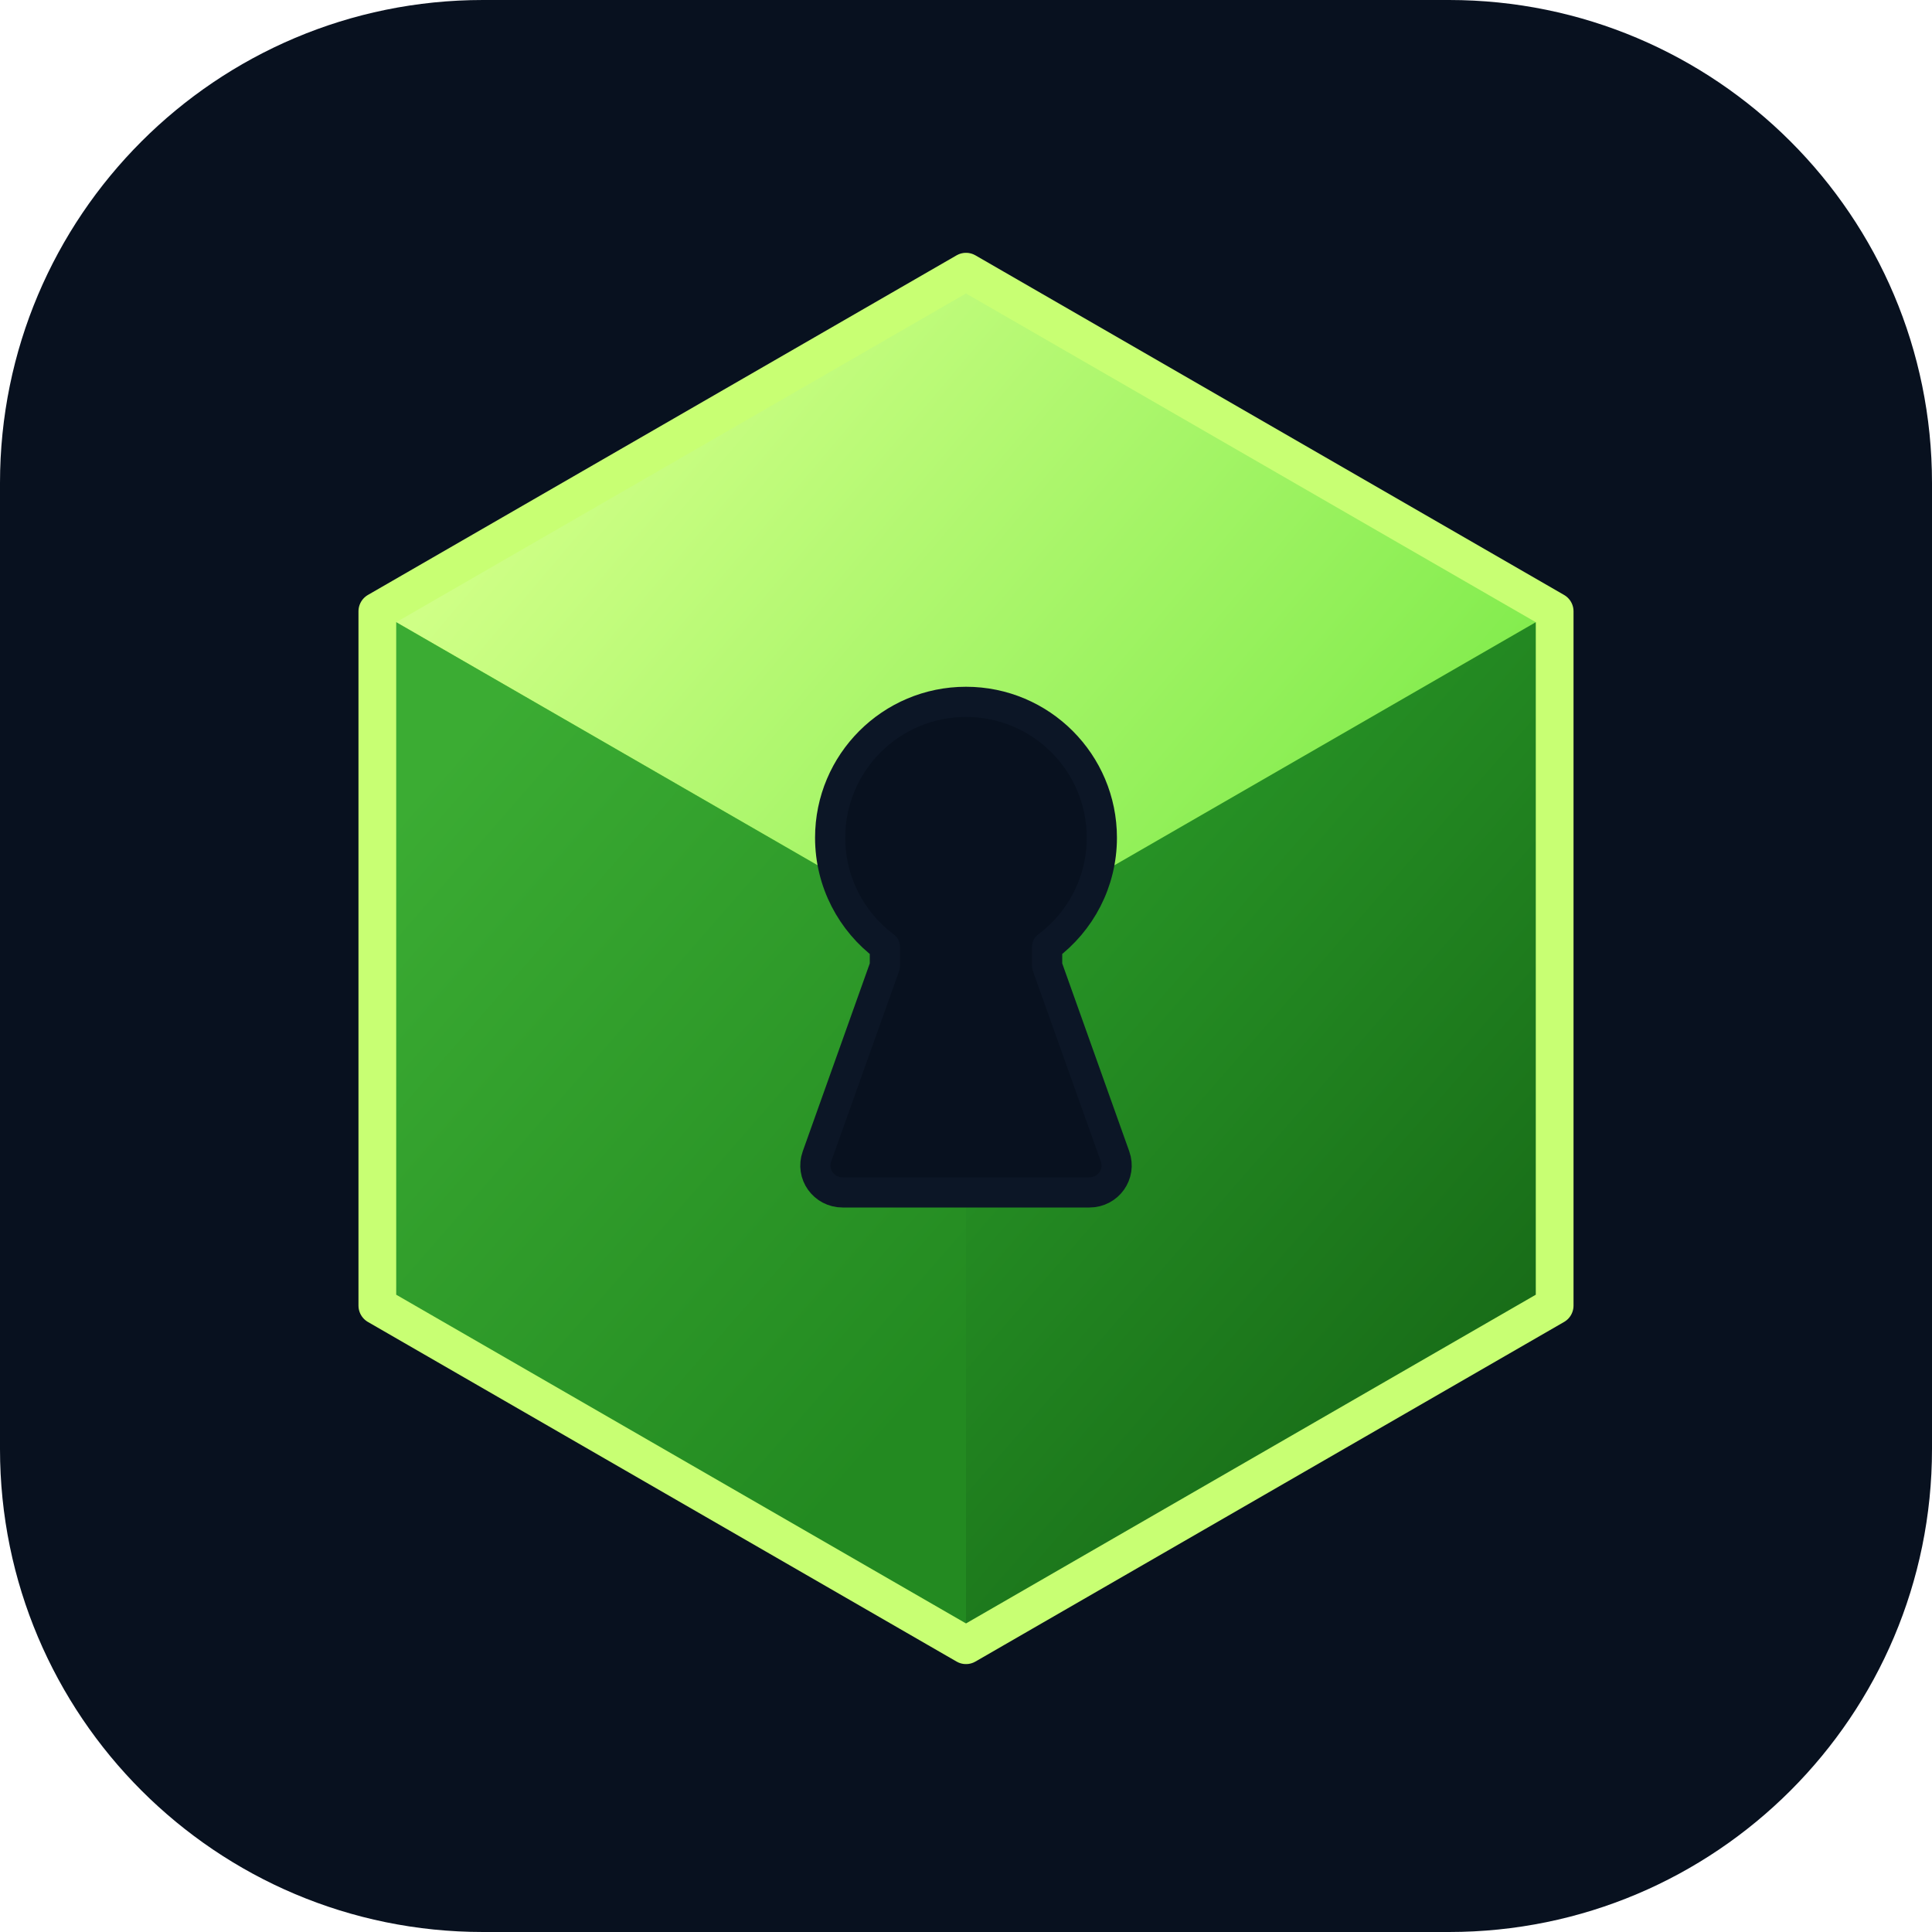
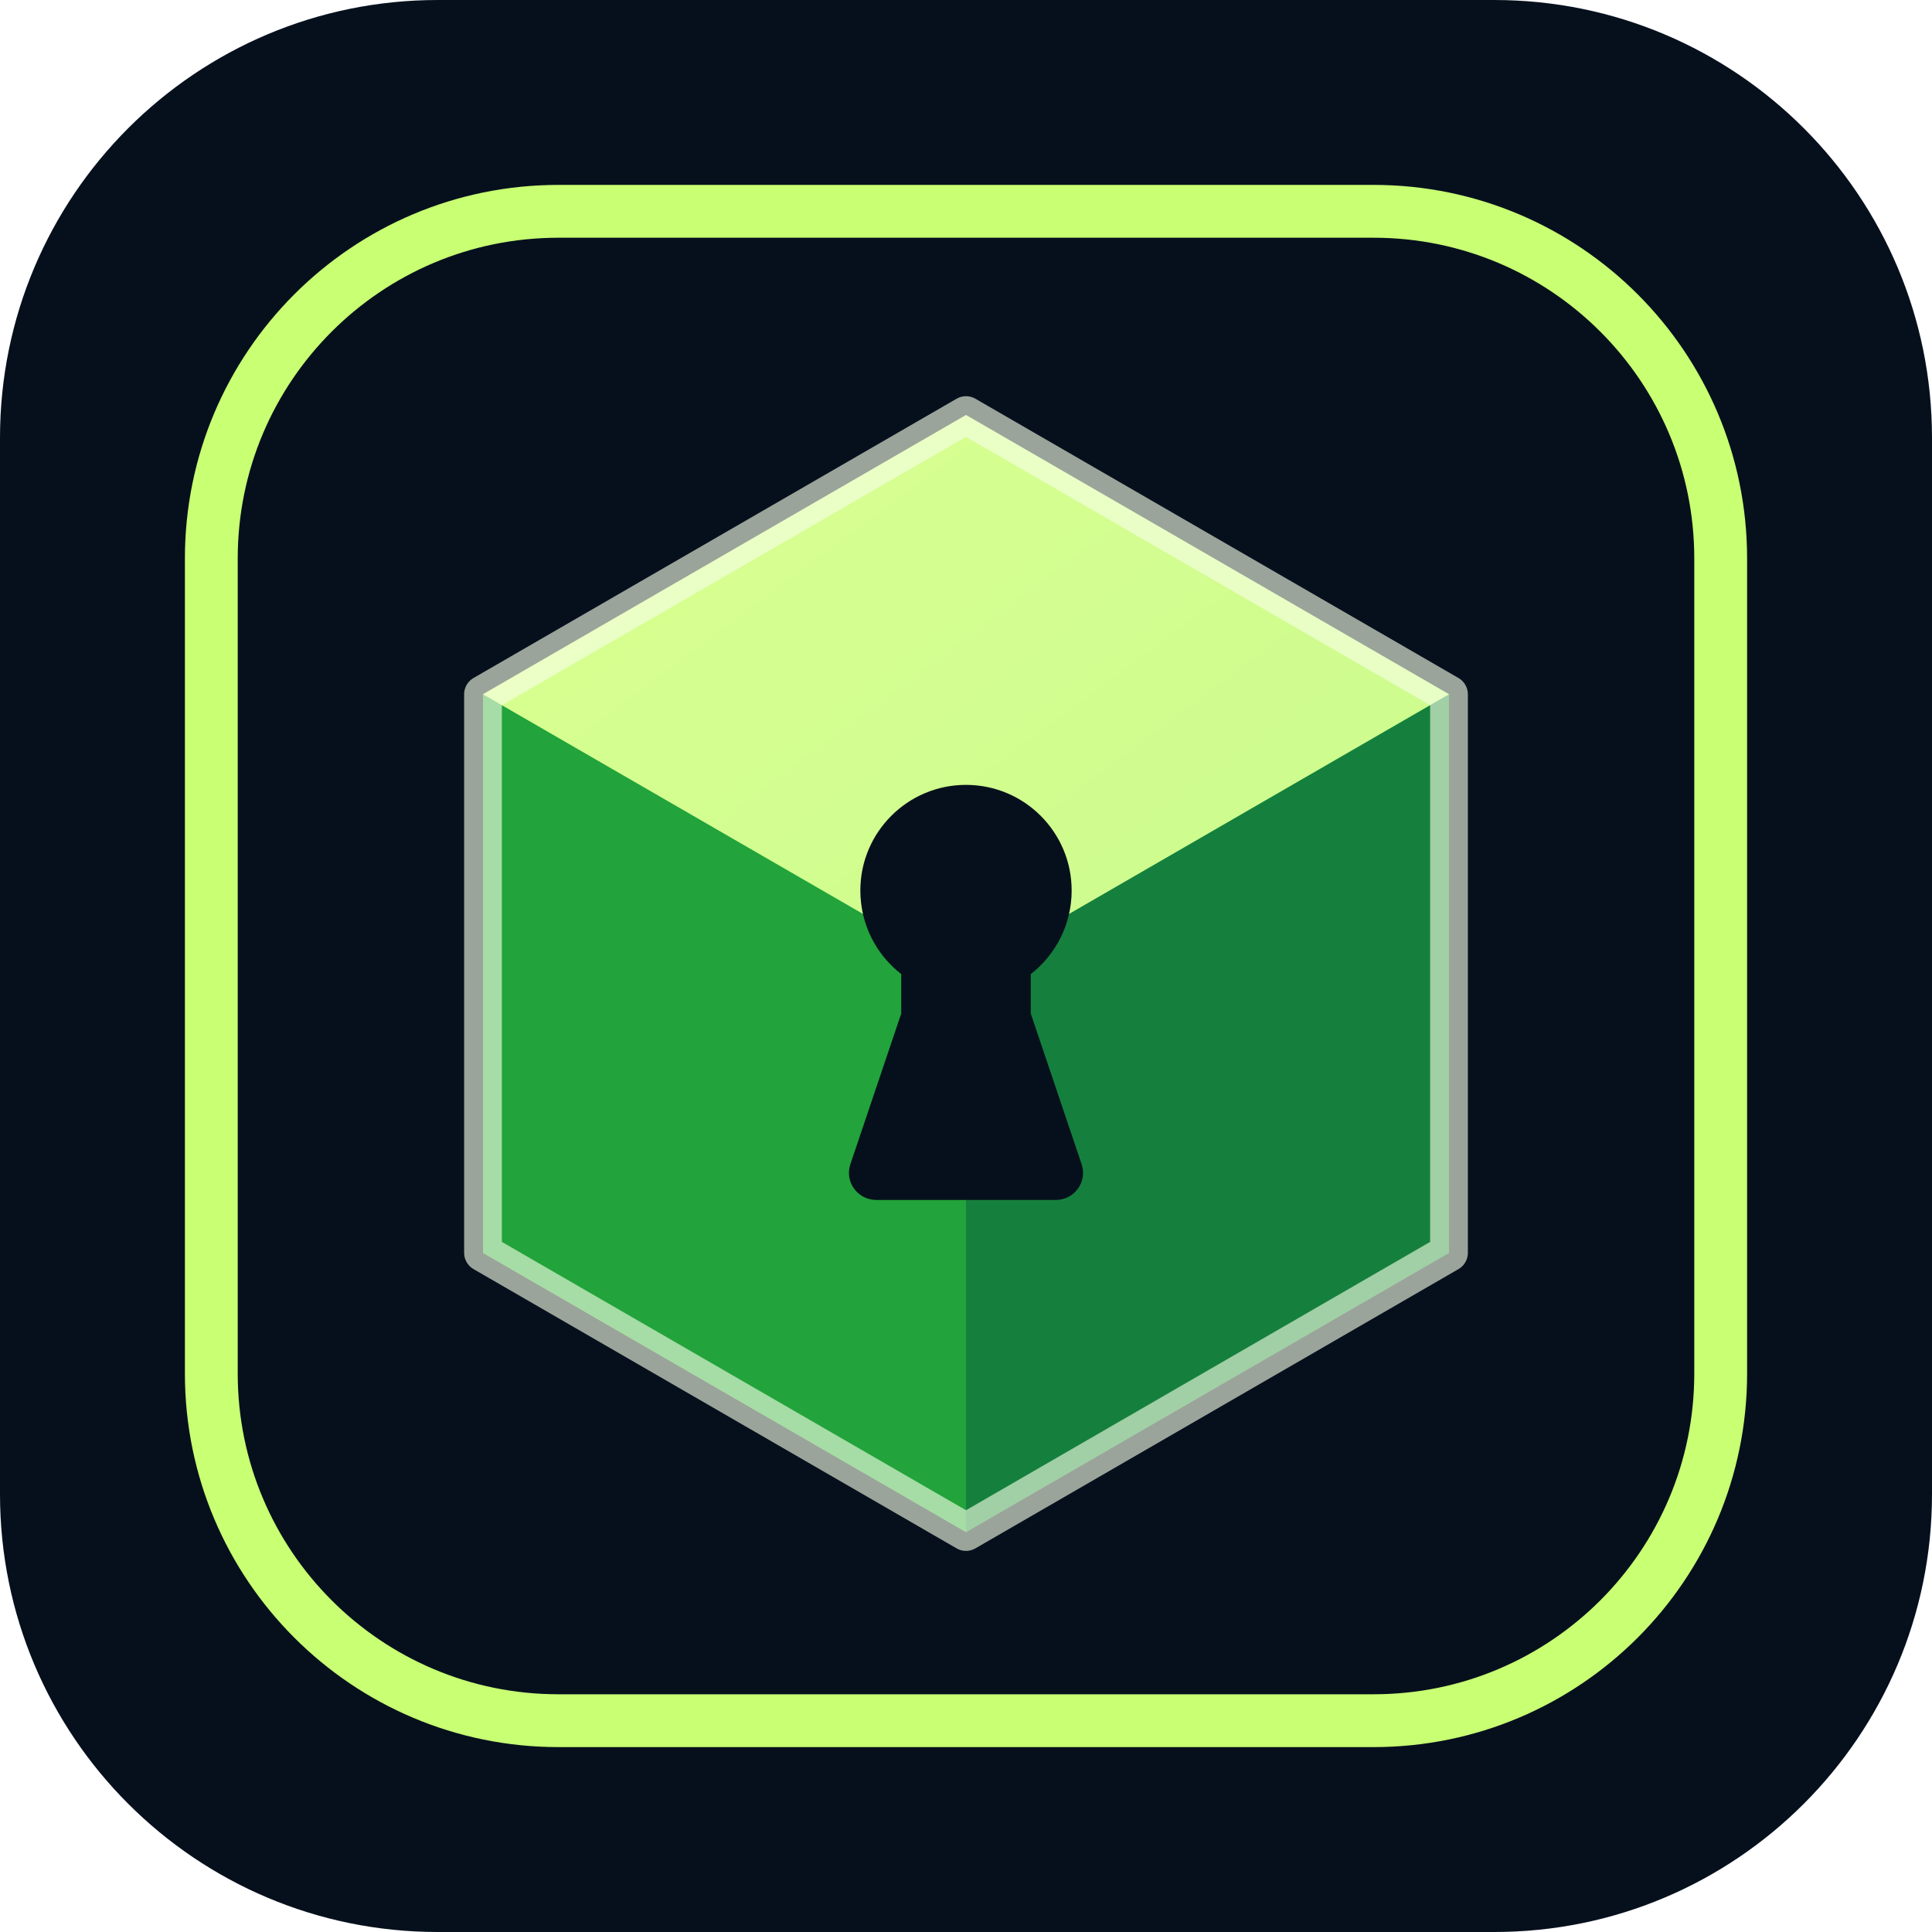
<svg xmlns="http://www.w3.org/2000/svg" width="256" height="256" viewBox="0 0 256 256" fill="none">
-   <rect width="256" height="256" rx="64" fill="#08111F" />
-   <path d="M128 36L206 81V173L128 218L50 173V81L128 36Z" fill="url(#top-face)" />
-   <path d="M128 36L206 81L128 126L50 81L128 36Z" fill="url(#top-glow)" />
-   <path d="M50 81L128 126V218L50 173V81Z" fill="url(#left-face)" />
-   <path d="M206 81L128 126V218L206 173V81Z" fill="url(#right-face)" />
-   <path d="M128 36L206 81V173L128 218L50 173V81L128 36Z" stroke="#C8FF73" stroke-width="5" stroke-linejoin="round" />
-   <path d="M146 111C146 101.059 137.941 93 128 93C118.059 93 110 101.059 110 111C110 116.91 112.85 122.154 117.25 125.436V128.001L108.252 153.229C107.414 155.579 109.156 158 111.651 158H144.349C146.844 158 148.586 155.579 147.748 153.229L138.75 128.001V125.436C143.15 122.154 146 116.91 146 111Z" fill="#08111F" />
-   <path d="M128 93C118.059 93 110 101.059 110 111C110 116.91 112.85 122.154 117.25 125.436V128.001L108.252 153.229C107.414 155.579 109.156 158 111.651 158H144.349C146.844 158 148.586 155.579 147.748 153.229L138.75 128.001V125.436C143.15 122.154 146 116.91 146 111C146 101.059 137.941 93 128 93Z" stroke="#0C1626" stroke-width="4" stroke-linejoin="round" />
+   <rect width="256" height="256" rx="58" fill="#06101D" />
+   <rect x="28" y="28" width="200" height="200" rx="46" fill="#06101D" stroke="#C8FF73" stroke-width="7" />
+   <path d="M128 55L192 92V166L128 203L64 166V92L128 55Z" fill="url(#body)" />
+   <path d="M128 55L192 92L128 129L64 92L128 55Z" fill="#D9FF94" fill-opacity="0.9" />
+   <path d="M64 92L128 129V203L64 166V92Z" fill="#22A33B" />
+   <path d="M192 92L128 129V203L192 166V92Z" fill="#15803D" />
+   <path d="M128 55L192 92V166L128 203L64 166V92L128 55Z" stroke="#F7FFE7" stroke-opacity="0.62" stroke-width="5" stroke-linejoin="round" />
+   <path d="M142 118C142 110.268 135.732 104 128 104C120.268 104 114 110.268 114 118C114 122.496 116.12 126.513 119.417 129.073V134.302L112.681 154.255C111.889 156.602 113.635 159 116.111 159H139.889C142.365 159 144.111 156.602 143.319 154.255L136.583 134.302V129.073C139.88 126.513 142 122.496 142 118Z" fill="#06101D" />
  <defs>
-     <linearGradient id="top-face" x1="128" y1="36" x2="128" y2="218" gradientUnits="userSpaceOnUse">
-       <stop stop-color="#A9FF52" />
-       <stop offset="1" stop-color="#46C638" />
-     </linearGradient>
-     <linearGradient id="top-glow" x1="84" y1="48" x2="181" y2="130" gradientUnits="userSpaceOnUse">
-       <stop stop-color="#CFFF86" />
-       <stop offset="1" stop-color="#7BEA48" />
-     </linearGradient>
-     <linearGradient id="left-face" x1="50" y1="111" x2="128" y2="179" gradientUnits="userSpaceOnUse">
-       <stop stop-color="#3BAC33" />
-       <stop offset="1" stop-color="#238A21" />
-     </linearGradient>
-     <linearGradient id="right-face" x1="128" y1="111" x2="206" y2="179" gradientUnits="userSpaceOnUse">
-       <stop stop-color="#2A9A28" />
-       <stop offset="1" stop-color="#176A17" />
+     <linearGradient id="body" x1="82" y1="70" x2="169" y2="187" gradientUnits="userSpaceOnUse">
+       <stop stop-color="#C8FF73" />
+       <stop offset="1" stop-color="#22C55E" />
    </linearGradient>
  </defs>
</svg>
